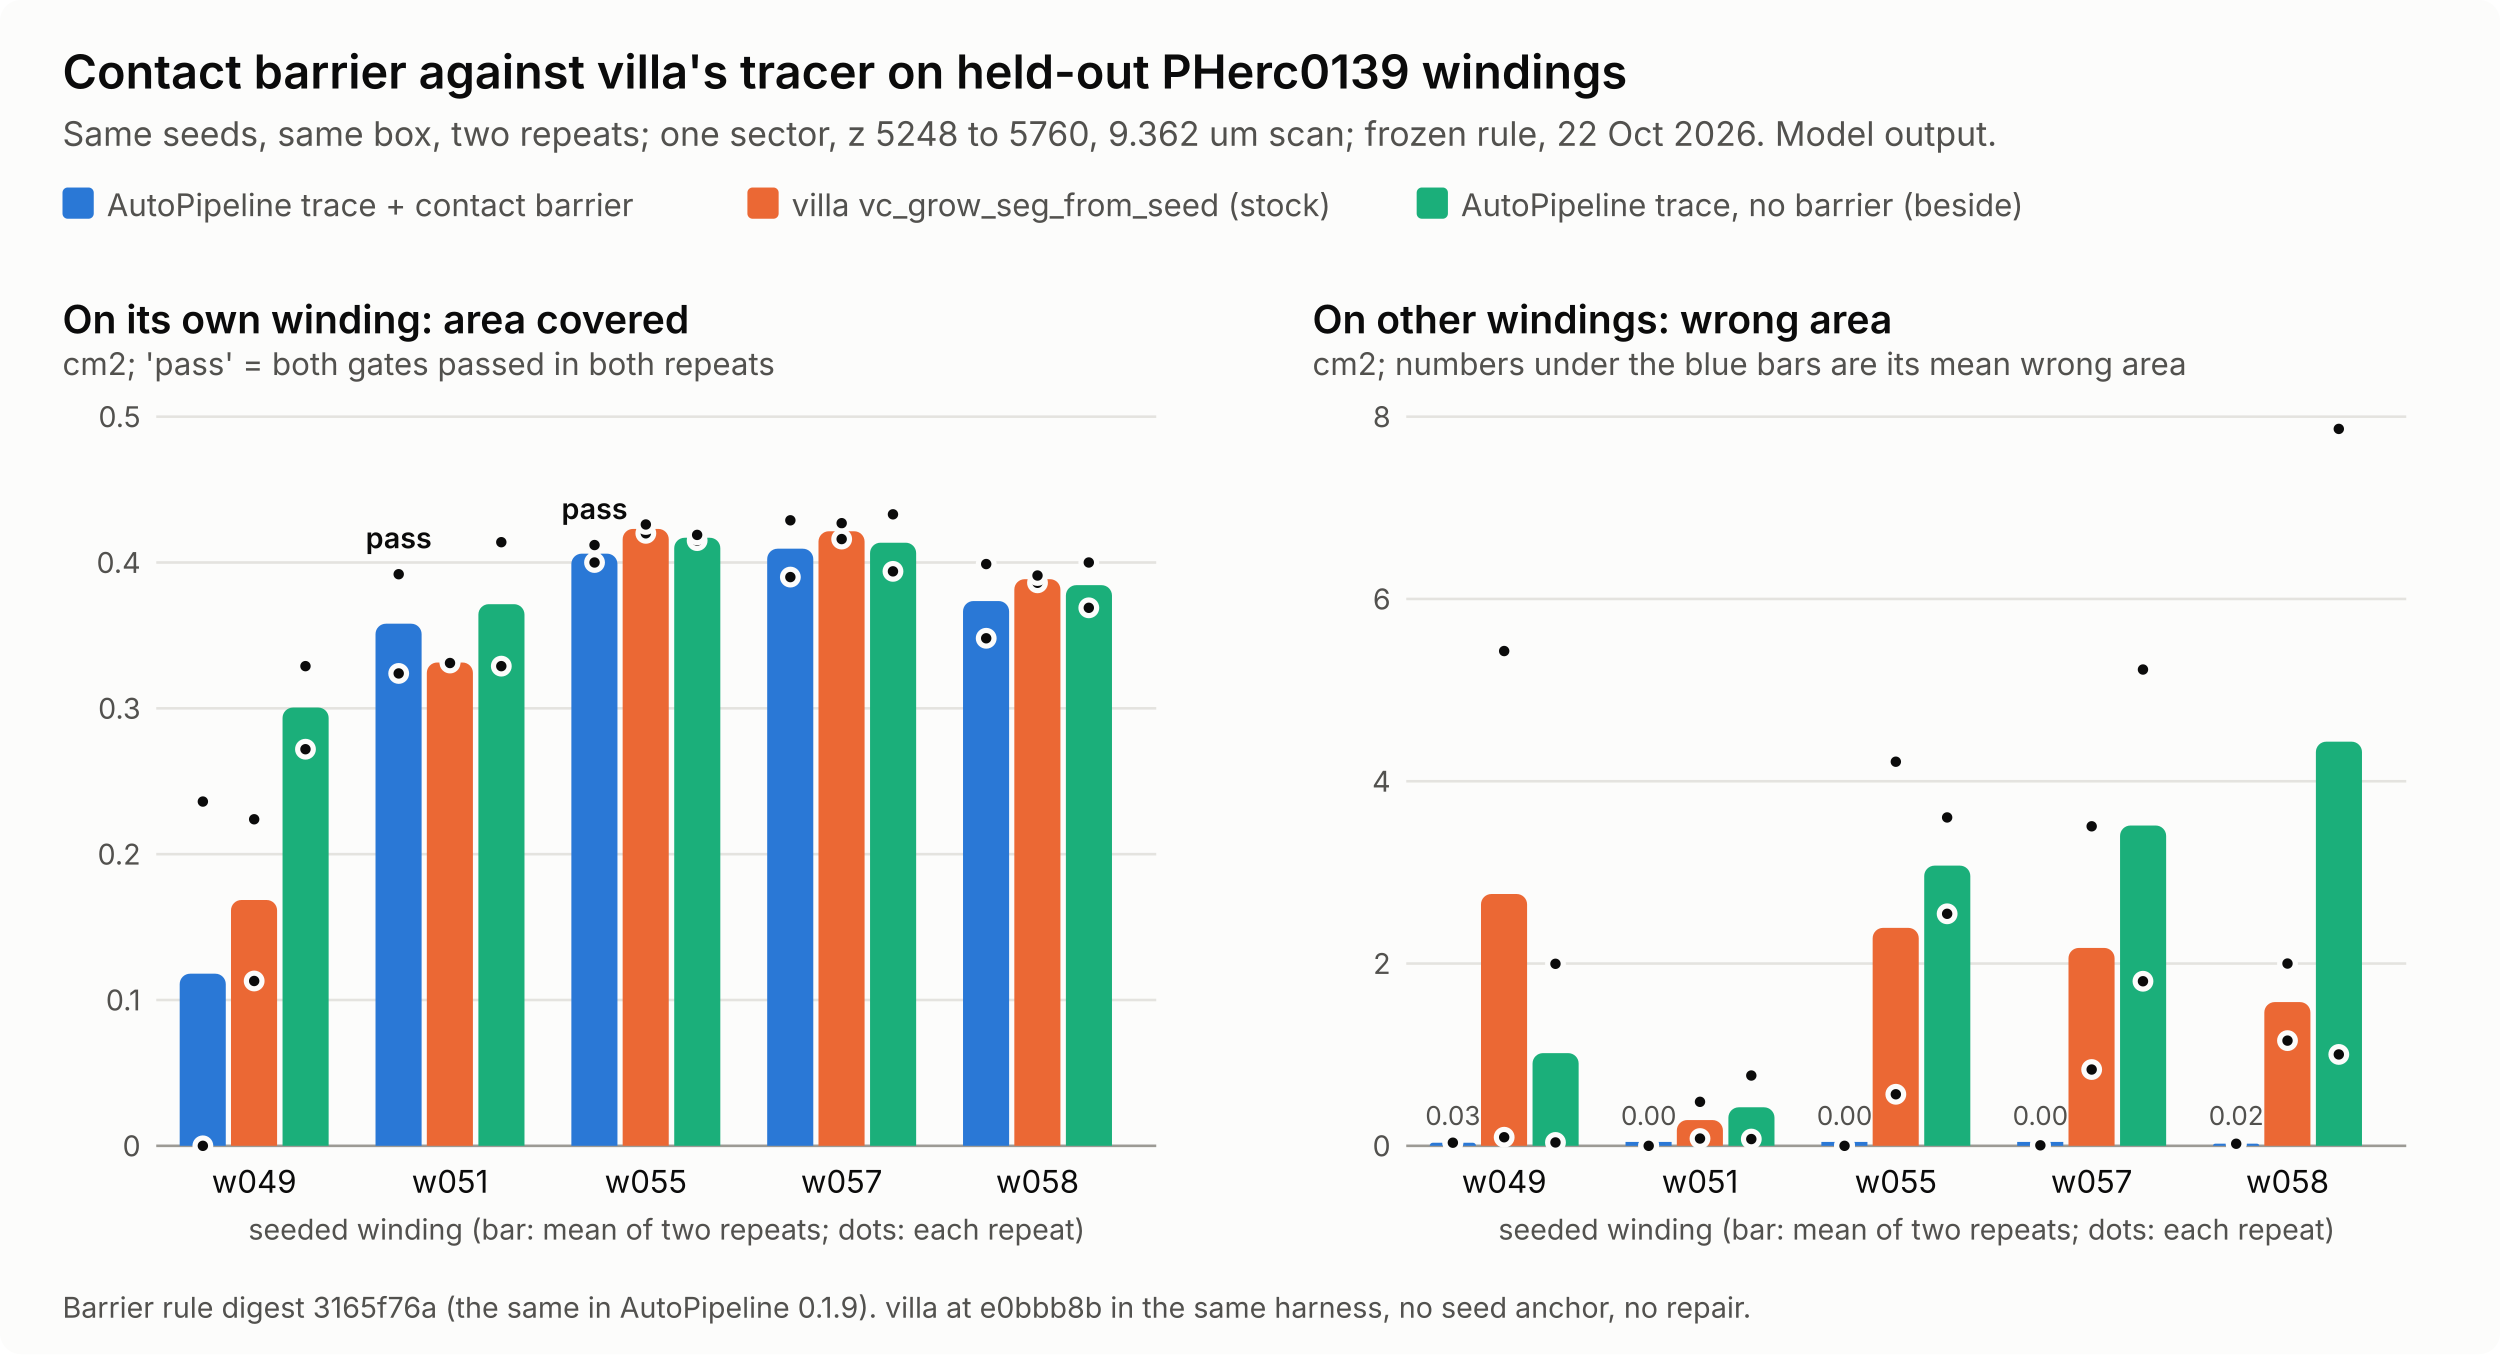
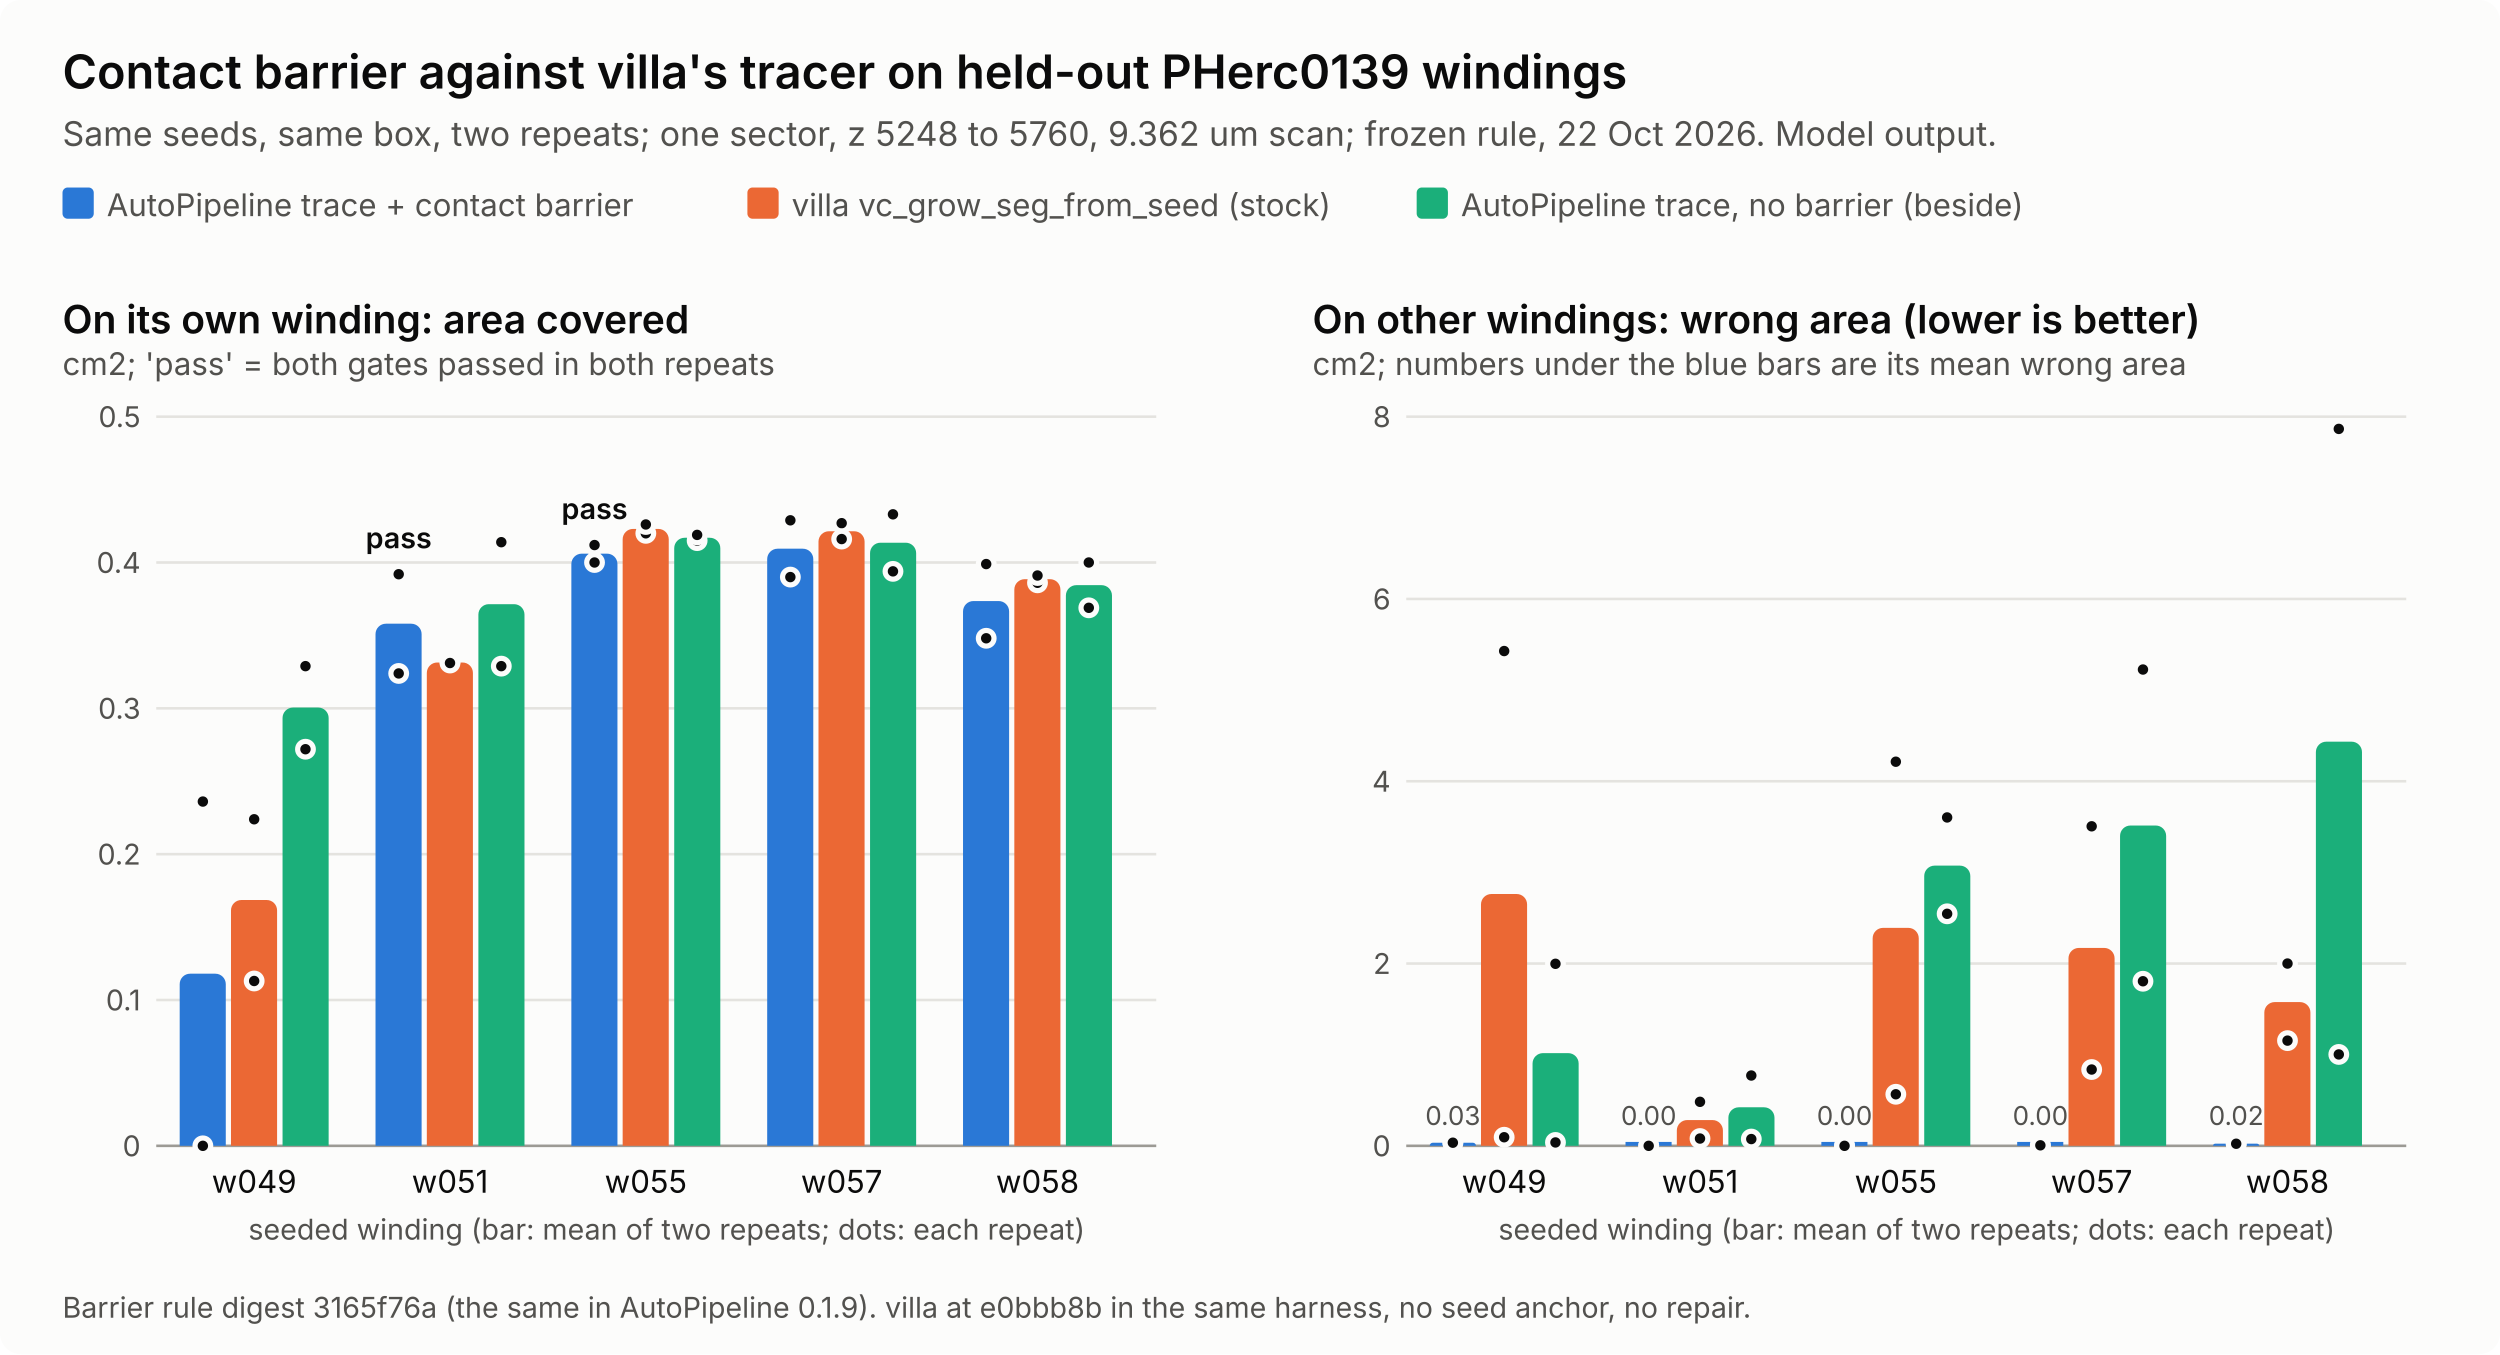
<svg xmlns="http://www.w3.org/2000/svg" viewBox="0 0 960 520" width="960" height="520" role="img" aria-labelledby="t d">
  <style>svg{font-family:system-ui,-apple-system,'Segoe UI',sans-serif}.bg{fill:#fcfcfb}.t1{fill:#0b0b0b}.t2{fill:#52514e}.grid{stroke:#e4e3df}.axis{stroke:#9c9a94}.s0{fill:#2a78d6}.s1{fill:#eb6834}.s2{fill:#1baf7a}.dot{fill:#0b0b0b;stroke:#fcfcfb;stroke-width:2}@media (prefers-color-scheme:dark){.bg{fill:#1a1a19}.t1{fill:#f0efec}.t2{fill:#c3c2b7}.grid{stroke:#383835}.axis{stroke:#6b6a64}.s0{fill:#3987e5}.s1{fill:#d95926}.s2{fill:#199e70}.dot{fill:#f0efec;stroke:#1a1a19}}</style>
  <rect class="bg" width="960" height="520" rx="8" />
  <text class="t1" x="24" y="34" font-size="18" font-weight="600">Contact barrier against villa's tracer on held-out PHerc0139 windings</text>
  <text class="t2" x="24" y="56" font-size="13">Same seeds, same box, two repeats; one sector, z 5248 to 5760, 9.362 um scan; frozen rule, 22 Oct 2026. Model output.</text>
  <rect class="s0" x="24" y="72" width="12" height="12" rx="2" />
  <text class="t2" x="41" y="83" font-size="12">AutoPipeline trace + contact barrier</text>
  <rect class="s1" x="287" y="72" width="12" height="12" rx="2" />
  <text class="t2" x="304" y="83" font-size="12">villa vc_grow_seg_from_seed (stock)</text>
  <rect class="s2" x="544" y="72" width="12" height="12" rx="2" />
  <text class="t2" x="561" y="83" font-size="12">AutoPipeline trace, no barrier (beside)</text>
  <text class="t1" x="24" y="128" font-size="15" font-weight="600">On its own winding: area covered</text>
  <text class="t2" x="24" y="144" font-size="12">cm2; 'pass' = both gates passed in both repeats</text>
  <line class="axis" x1="60" x2="444" y1="440.0" y2="440.0" />
  <text class="t2" x="54" y="444.0" font-size="11" text-anchor="end">0</text>
  <line class="grid" x1="60" x2="444" y1="384.0" y2="384.0" />
  <text class="t2" x="54" y="388.0" font-size="11" text-anchor="end">0.1</text>
  <line class="grid" x1="60" x2="444" y1="328.0" y2="328.0" />
  <text class="t2" x="54" y="332.0" font-size="11" text-anchor="end">0.2</text>
  <line class="grid" x1="60" x2="444" y1="272.0" y2="272.0" />
  <text class="t2" x="54" y="276.0" font-size="11" text-anchor="end">0.3</text>
  <line class="grid" x1="60" x2="444" y1="216.0" y2="216.0" />
  <text class="t2" x="54" y="220.0" font-size="11" text-anchor="end">0.4</text>
  <line class="grid" x1="60" x2="444" y1="160.0" y2="160.0" />
  <text class="t2" x="54" y="164.0" font-size="11" text-anchor="end">0.5</text>
  <path class="s0" d="M69.0 440.0v-62.1a4.0 4.0 0 0 1 4.0 -4.0h9.7a4.0 4.0 0 0 1 4.0 4.0v62.1z" />
  <circle class="dot" cx="77.9" cy="307.8" r="3" />
  <circle class="dot" cx="77.9" cy="440.0" r="3" />
  <path class="s1" d="M88.7 440.0v-90.4a4.0 4.0 0 0 1 4.0 -4.0h9.7a4.0 4.0 0 0 1 4.0 4.0v90.4z" />
  <circle class="dot" cx="97.6" cy="314.6" r="3" />
  <circle class="dot" cx="97.6" cy="376.7" r="3" />
  <path class="s2" d="M108.5 440.0v-164.3a4.0 4.0 0 0 1 4.0 -4.0h9.7a4.0 4.0 0 0 1 4.0 4.0v164.3z" />
  <circle class="dot" cx="117.3" cy="287.7" r="3" />
  <circle class="dot" cx="117.3" cy="255.8" r="3" />
  <text class="t1" x="97.6" y="458" font-size="12" text-anchor="middle">w049</text>
  <path class="s0" d="M144.2 440.0v-196.5a4.0 4.0 0 0 1 4.0 -4.0h9.7a4.0 4.0 0 0 1 4.0 4.0v196.5z" />
  <circle class="dot" cx="153.1" cy="258.6" r="3" />
  <circle class="dot" cx="153.1" cy="220.5" r="3" />
  <text class="t1" x="153.1" y="210.5" font-size="11" font-weight="600" text-anchor="middle">pass</text>
  <path class="s1" d="M163.9 440.0v-181.6a4.0 4.0 0 0 1 4.0 -4.0h9.7a4.0 4.0 0 0 1 4.0 4.0v181.6z" />
  <circle class="dot" cx="172.8" cy="254.1" r="3" />
  <circle class="dot" cx="172.8" cy="254.6" r="3" />
  <path class="s2" d="M183.7 440.0v-204.0a4.0 4.0 0 0 1 4.0 -4.0h9.7a4.0 4.0 0 0 1 4.0 4.0v204.0z" />
  <circle class="dot" cx="192.5" cy="255.8" r="3" />
  <circle class="dot" cx="192.5" cy="208.2" r="3" />
  <text class="t1" x="172.8" y="458" font-size="12" text-anchor="middle">w051</text>
  <path class="s0" d="M219.4 440.0v-223.4a4.0 4.0 0 0 1 4.0 -4.0h9.7a4.0 4.0 0 0 1 4.0 4.0v223.4z" />
  <circle class="dot" cx="228.3" cy="216.0" r="3" />
  <circle class="dot" cx="228.3" cy="209.3" r="3" />
  <text class="t1" x="228.3" y="199.3" font-size="11" font-weight="600" text-anchor="middle">pass</text>
  <path class="s1" d="M239.1 440.0v-232.9a4.0 4.0 0 0 1 4.0 -4.0h9.7a4.0 4.0 0 0 1 4.0 4.0v232.9z" />
  <circle class="dot" cx="248.0" cy="204.8" r="3" />
  <circle class="dot" cx="248.0" cy="201.4" r="3" />
  <path class="s2" d="M258.9 440.0v-229.5a4.0 4.0 0 0 1 4.0 -4.0h9.7a4.0 4.0 0 0 1 4.0 4.0v229.5z" />
  <circle class="dot" cx="267.7" cy="207.6" r="3" />
  <circle class="dot" cx="267.7" cy="205.4" r="3" />
  <text class="t1" x="248.0" y="458" font-size="12" text-anchor="middle">w055</text>
  <path class="s0" d="M294.6 440.0v-225.3a4.0 4.0 0 0 1 4.0 -4.0h9.7a4.0 4.0 0 0 1 4.0 4.0v225.3z" />
  <circle class="dot" cx="303.5" cy="199.8" r="3" />
  <circle class="dot" cx="303.5" cy="221.6" r="3" />
  <path class="s1" d="M314.3 440.0v-232.0a4.0 4.0 0 0 1 4.0 -4.0h9.7a4.0 4.0 0 0 1 4.0 4.0v232.0z" />
  <circle class="dot" cx="323.2" cy="200.9" r="3" />
  <circle class="dot" cx="323.2" cy="207.0" r="3" />
  <path class="s2" d="M334.1 440.0v-227.6a4.0 4.0 0 0 1 4.0 -4.0h9.7a4.0 4.0 0 0 1 4.0 4.0v227.6z" />
  <circle class="dot" cx="342.9" cy="197.5" r="3" />
  <circle class="dot" cx="342.9" cy="219.4" r="3" />
  <text class="t1" x="323.2" y="458" font-size="12" text-anchor="middle">w057</text>
  <path class="s0" d="M369.8 440.0v-205.2a4.0 4.0 0 0 1 4.0 -4.0h9.7a4.0 4.0 0 0 1 4.0 4.0v205.2z" />
  <circle class="dot" cx="378.7" cy="245.1" r="3" />
  <circle class="dot" cx="378.7" cy="216.6" r="3" />
  <path class="s1" d="M389.5 440.0v-213.6a4.0 4.0 0 0 1 4.0 -4.0h9.7a4.0 4.0 0 0 1 4.0 4.0v213.6z" />
  <circle class="dot" cx="398.4" cy="223.8" r="3" />
  <circle class="dot" cx="398.4" cy="221.0" r="3" />
  <path class="s2" d="M409.3 440.0v-211.3a4.0 4.0 0 0 1 4.0 -4.0h9.7a4.0 4.0 0 0 1 4.0 4.0v211.3z" />
  <circle class="dot" cx="418.1" cy="233.4" r="3" />
  <circle class="dot" cx="418.1" cy="216.0" r="3" />
  <text class="t1" x="398.4" y="458" font-size="12" text-anchor="middle">w058</text>
  <text class="t2" x="256.0" y="476" font-size="11" text-anchor="middle">seeded winding (bar: mean of two repeats; dots: each repeat)</text>
-   <text class="t1" x="504" y="128" font-size="15" font-weight="600">On other windings: wrong area</text>
+   <text class="t1" x="504" y="128" font-size="15" font-weight="600">On other windings: wrong area (lower is better)</text>
  <text class="t2" x="504" y="144" font-size="12">cm2; numbers under the blue bars are its mean wrong area</text>
  <line class="axis" x1="540" x2="924" y1="440.0" y2="440.0" />
  <text class="t2" x="534" y="444.0" font-size="11" text-anchor="end">0</text>
  <line class="grid" x1="540" x2="924" y1="370.0" y2="370.0" />
  <text class="t2" x="534" y="374.0" font-size="11" text-anchor="end">2</text>
  <line class="grid" x1="540" x2="924" y1="300.0" y2="300.0" />
  <text class="t2" x="534" y="304.0" font-size="11" text-anchor="end">4</text>
  <line class="grid" x1="540" x2="924" y1="230.0" y2="230.0" />
  <text class="t2" x="534" y="234.0" font-size="11" text-anchor="end">6</text>
  <line class="grid" x1="540" x2="924" y1="160.0" y2="160.0" />
  <text class="t2" x="534" y="164.0" font-size="11" text-anchor="end">8</text>
  <path class="s0" d="M549.0 440.0v-0.0a1.19 1.19 0 0 1 1.19 -1.19h15.4a1.19 1.19 0 0 1 1.19 1.19v0.0z" />
  <circle class="dot" cx="557.9" cy="438.8" r="3" />
  <circle class="dot" cx="557.9" cy="438.8" r="3" />
  <text class="t2" x="557.9" y="432.0" font-size="10" text-anchor="middle">0.03</text>
  <path class="s1" d="M568.7 440.0v-92.7a4.0 4.0 0 0 1 4.0 -4.0h9.7a4.0 4.0 0 0 1 4.0 4.0v92.7z" />
  <circle class="dot" cx="577.6" cy="436.7" r="3" />
  <circle class="dot" cx="577.6" cy="250.0" r="3" />
  <path class="s2" d="M588.5 440.0v-31.6a4.0 4.0 0 0 1 4.0 -4.0h9.7a4.0 4.0 0 0 1 4.0 4.0v31.6z" />
  <circle class="dot" cx="597.3" cy="438.7" r="3" />
  <circle class="dot" cx="597.3" cy="370.1" r="3" />
  <text class="t1" x="577.6" y="458" font-size="12" text-anchor="middle">w049</text>
  <rect class="s0" x="624.2" y="438.5" width="17.7" height="1.5" />
  <circle class="dot" cx="633.1" cy="440.0" r="3" />
  <circle class="dot" cx="633.1" cy="440.0" r="3" />
  <text class="t2" x="633.1" y="432.0" font-size="10" text-anchor="middle">0.00</text>
  <path class="s1" d="M643.9 440.0v-5.9a4.0 4.0 0 0 1 4.0 -4.0h9.7a4.0 4.0 0 0 1 4.0 4.0v5.9z" />
  <circle class="dot" cx="652.8" cy="423.1" r="3" />
  <circle class="dot" cx="652.8" cy="437.2" r="3" />
  <path class="s2" d="M663.7 440.0v-10.8a4.0 4.0 0 0 1 4.0 -4.0h9.7a4.0 4.0 0 0 1 4.0 4.0v10.8z" />
  <circle class="dot" cx="672.5" cy="437.4" r="3" />
  <circle class="dot" cx="672.5" cy="413.0" r="3" />
  <text class="t1" x="652.8" y="458" font-size="12" text-anchor="middle">w051</text>
  <rect class="s0" x="699.4" y="438.5" width="17.7" height="1.5" />
  <circle class="dot" cx="708.3" cy="440.0" r="3" />
  <circle class="dot" cx="708.3" cy="440.0" r="3" />
  <text class="t2" x="708.3" y="432.0" font-size="10" text-anchor="middle">0.00</text>
  <path class="s1" d="M719.1 440.0v-79.7a4.0 4.0 0 0 1 4.0 -4.0h9.7a4.0 4.0 0 0 1 4.0 4.0v79.7z" />
  <circle class="dot" cx="728.0" cy="420.2" r="3" />
  <circle class="dot" cx="728.0" cy="292.5" r="3" />
  <path class="s2" d="M738.9 440.0v-103.6a4.0 4.0 0 0 1 4.0 -4.0h9.7a4.0 4.0 0 0 1 4.0 4.0v103.6z" />
  <circle class="dot" cx="747.7" cy="350.9" r="3" />
  <circle class="dot" cx="747.7" cy="313.9" r="3" />
  <text class="t1" x="728.0" y="458" font-size="12" text-anchor="middle">w055</text>
  <rect class="s0" x="774.6" y="438.5" width="17.7" height="1.5" />
  <circle class="dot" cx="783.5" cy="439.9" r="3" />
  <circle class="dot" cx="783.5" cy="439.8" r="3" />
  <text class="t2" x="783.5" y="432.0" font-size="10" text-anchor="middle">0.00</text>
  <path class="s1" d="M794.3 440.0v-72.0a4.0 4.0 0 0 1 4.0 -4.0h9.7a4.0 4.0 0 0 1 4.0 4.0v72.0z" />
  <circle class="dot" cx="803.2" cy="410.7" r="3" />
  <circle class="dot" cx="803.2" cy="317.3" r="3" />
  <path class="s2" d="M814.1 440.0v-119.0a4.0 4.0 0 0 1 4.0 -4.0h9.7a4.0 4.0 0 0 1 4.0 4.0v119.0z" />
  <circle class="dot" cx="822.9" cy="376.8" r="3" />
  <circle class="dot" cx="822.9" cy="257.1" r="3" />
  <text class="t1" x="803.2" y="458" font-size="12" text-anchor="middle">w057</text>
  <path class="s0" d="M849.8 440.0v-0.0a0.823 0.823 0 0 1 0.823 -0.823h16.1a0.823 0.823 0 0 1 0.823 0.823v0.0z" />
  <circle class="dot" cx="858.7" cy="439.2" r="3" />
  <circle class="dot" cx="858.7" cy="439.2" r="3" />
  <text class="t2" x="858.7" y="432.0" font-size="10" text-anchor="middle">0.02</text>
  <path class="s1" d="M869.5 440.0v-51.2a4.0 4.0 0 0 1 4.0 -4.0h9.7a4.0 4.0 0 0 1 4.0 4.0v51.2z" />
  <circle class="dot" cx="878.4" cy="370.0" r="3" />
  <circle class="dot" cx="878.4" cy="399.6" r="3" />
  <path class="s2" d="M889.3 440.0v-151.2a4.0 4.0 0 0 1 4.0 -4.0h9.7a4.0 4.0 0 0 1 4.0 4.0v151.2z" />
  <circle class="dot" cx="898.1" cy="164.7" r="3" />
  <circle class="dot" cx="898.1" cy="404.9" r="3" />
  <text class="t1" x="878.4" y="458" font-size="12" text-anchor="middle">w058</text>
  <text class="t2" x="736.0" y="476" font-size="11" text-anchor="middle">seeded winding (bar: mean of two repeats; dots: each repeat)</text>
  <text class="t2" x="24" y="506" font-size="11">Barrier rule digest 3165f76a (the same in AutoPipeline 0.1.9). villa at e0bbb8b in the same harness, no seed anchor, no repair.</text>
</svg>
